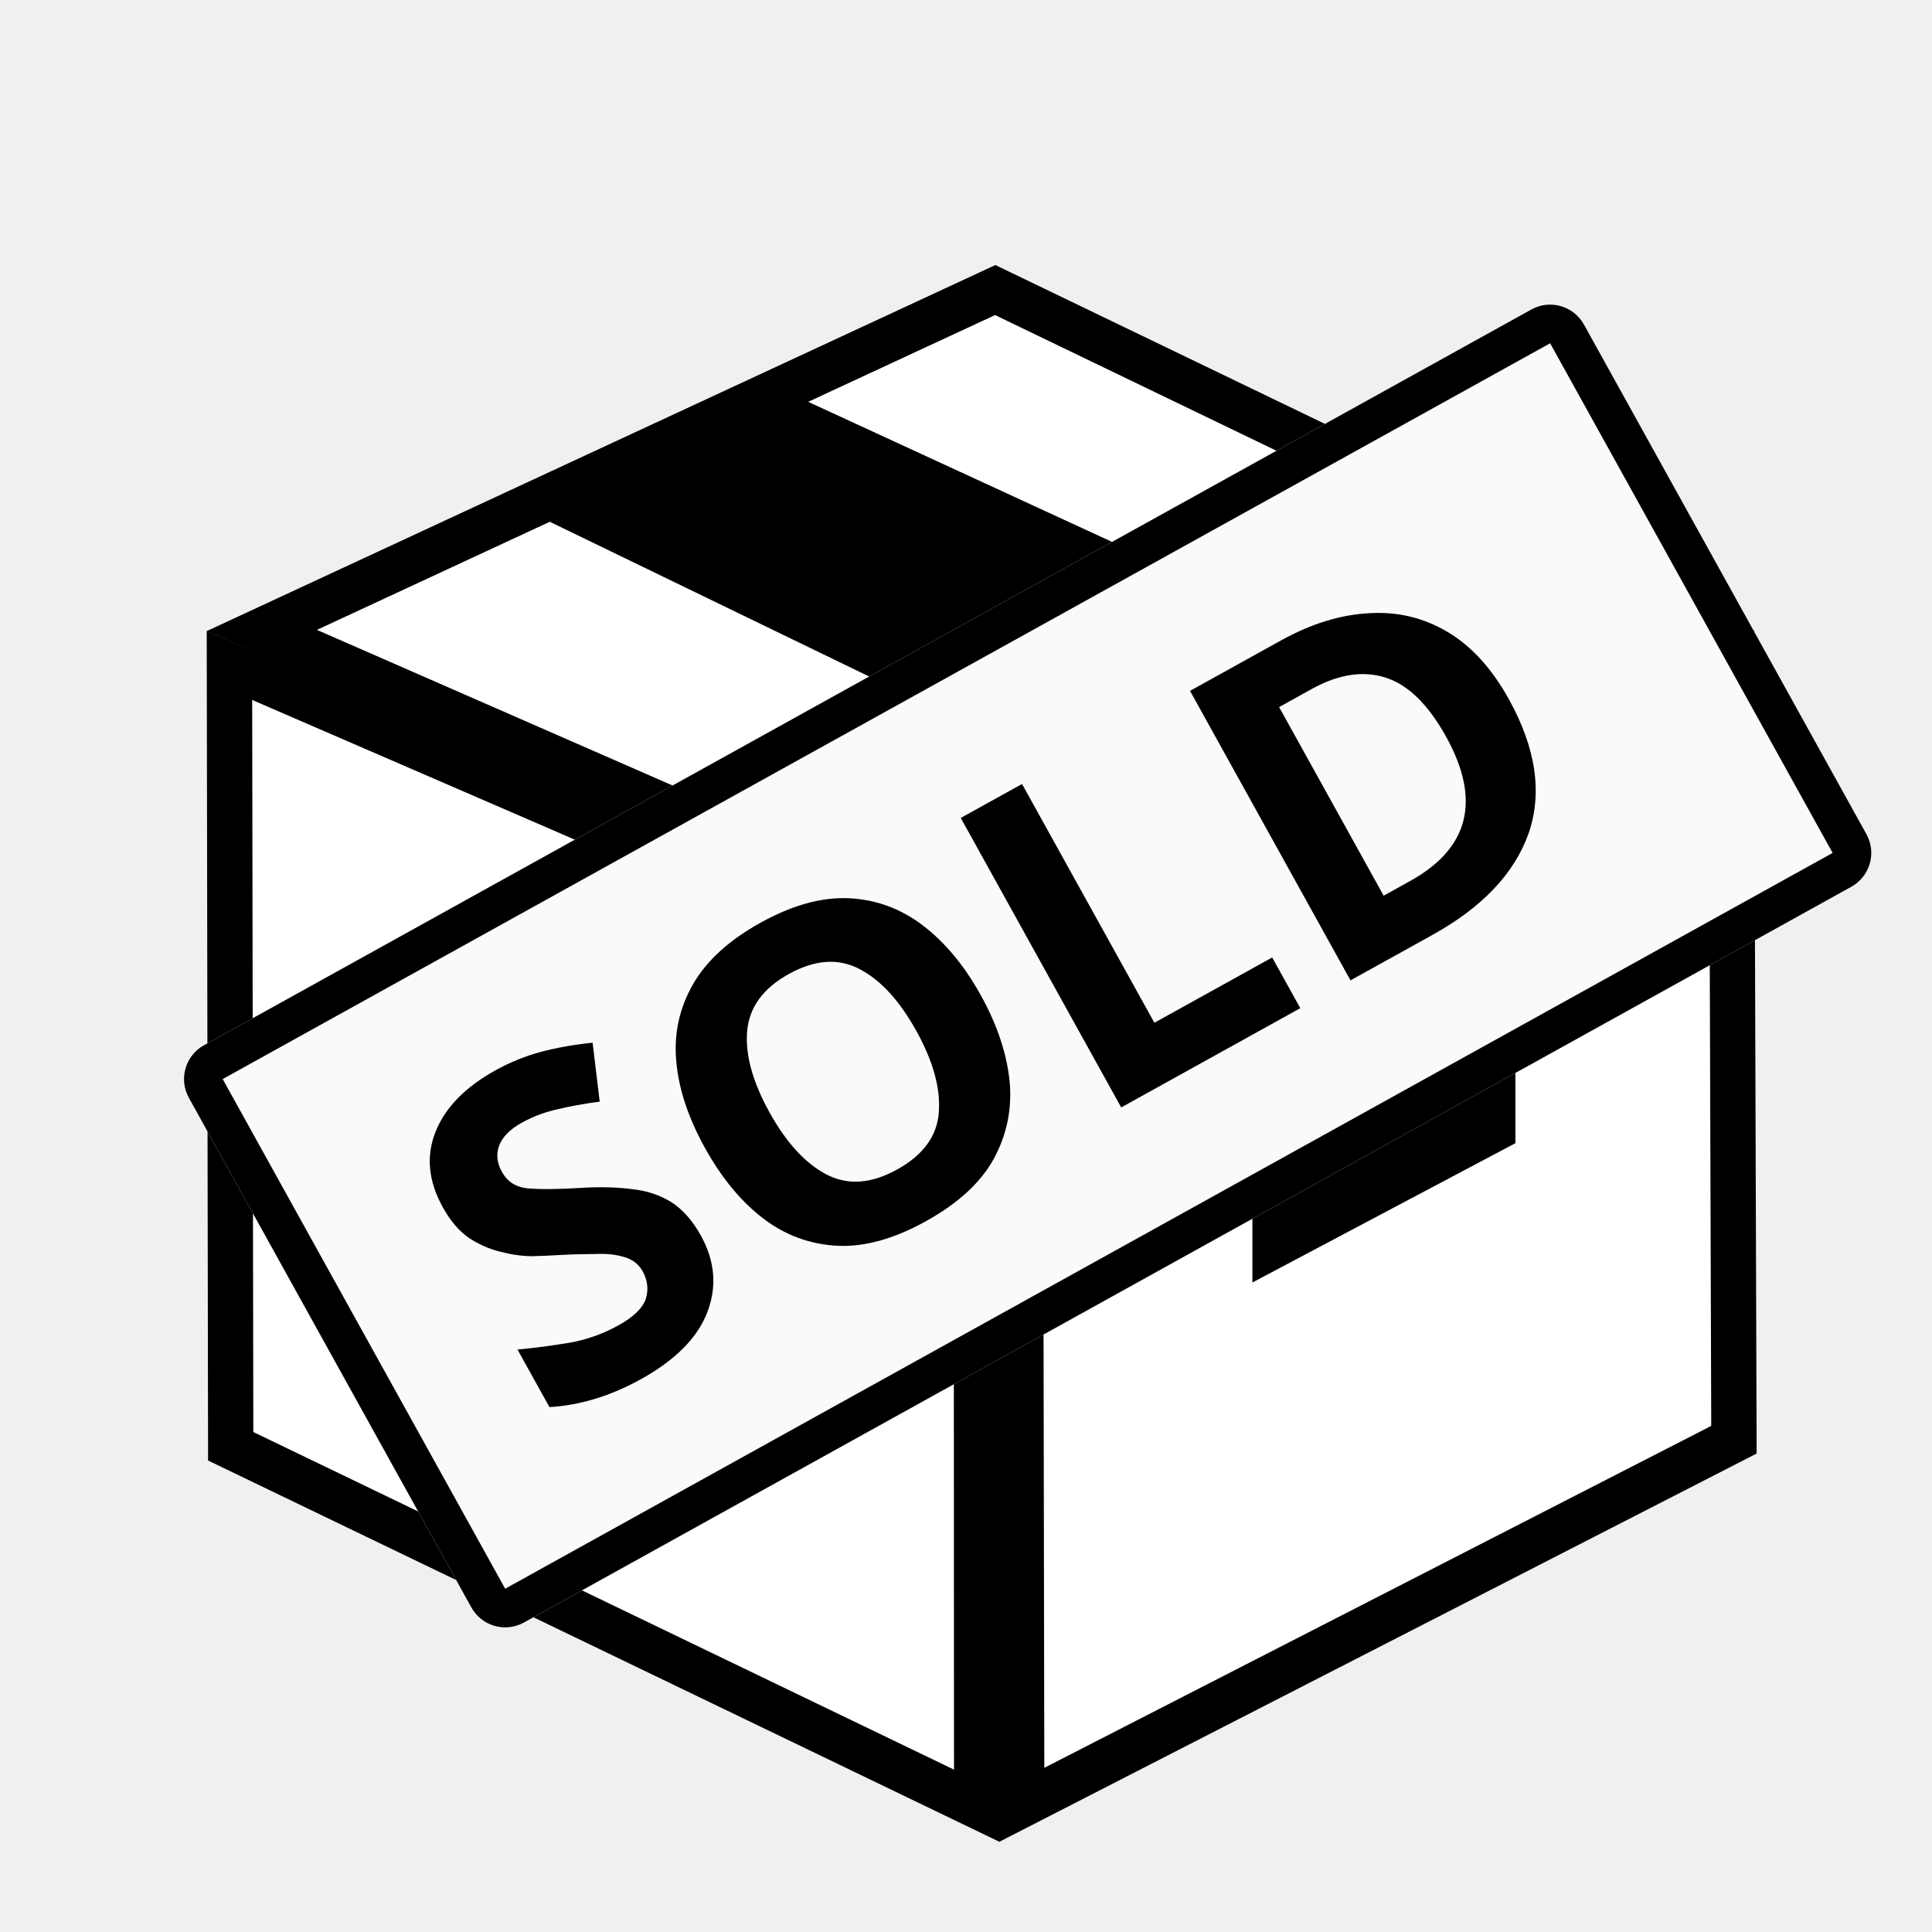
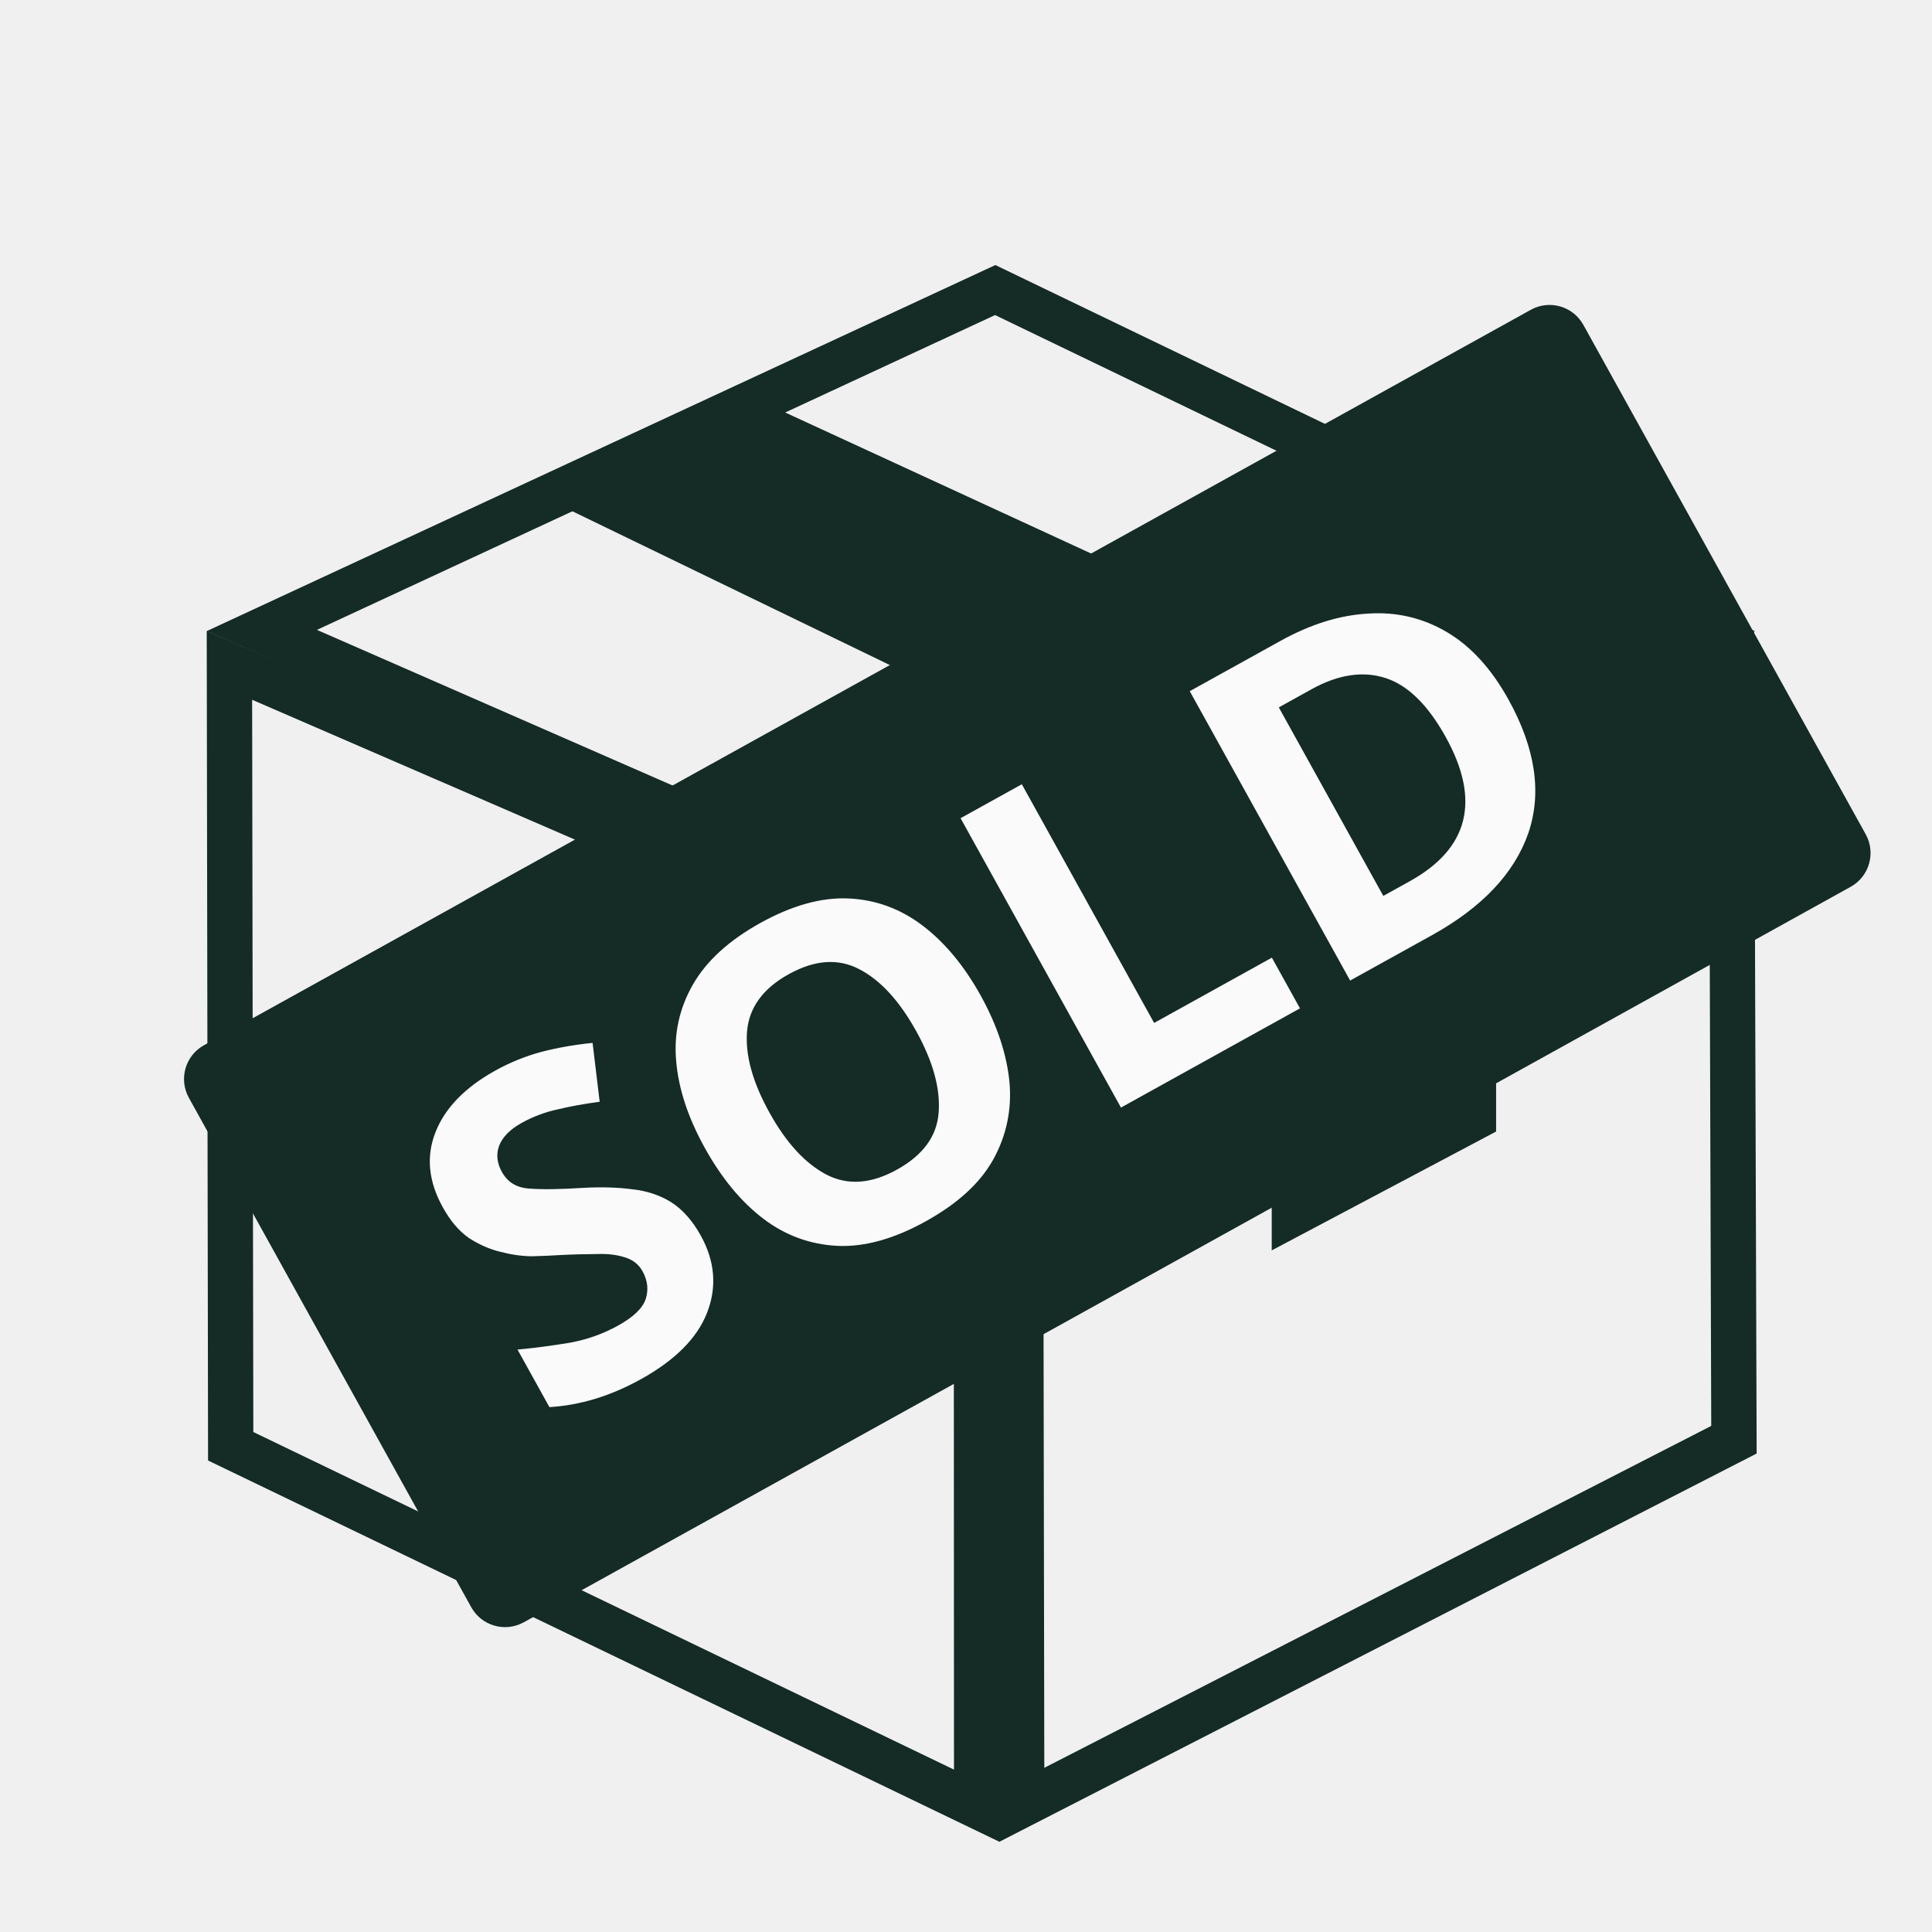
<svg xmlns="http://www.w3.org/2000/svg" width="50" height="50" viewBox="0 0 50 50">
  <defs>
+     <style>.a{clip-path:url(#a);}.b{clip-path:url(#b);}.c{fill:#142b26;}.d{fill:#fafafa;font-size:12px;font-family:Montserrat-SemiBold, Montserrat;font-weight:600;}</style>
    <clipPath id="a">
+       <rect width="50" height="50" />
+     </clipPath>
+     <clipPath id="b">
      <rect width="58.614" height="58.614" />
    </clipPath>
-     <clipPath id="c">
-       <rect width="50" height="50" />
-     </clipPath>
  </defs>
-   <g id="b" clip-path="url(#c)">
-     <g transform="translate(-3.307 -4.307)" clip-path="url(#a)">
-       <g transform="translate(28.69 0.607) rotate(45)">
-         <path d="M0,26.345,7.191,6.693,26.345,0,19.294,18.8Z" transform="translate(0.997 0.966)" fill="#fff" />
-         <path d="M26.354,1.933,8.643,8.121,1.994,26.292l17.84-6.98L26.354,1.933M28.331,0,20.748,20.212,0,28.331,7.733,7.2Z" fill="black" />
+   <g id="c" class="a">
+     <g class="a">
+       <g class="b" transform="translate(-3.307 -4.307)">
+         <g transform="translate(28.69 0.607) rotate(45)">
+           <path class="c" d="M26.354,1.933,8.643,8.121,1.994,26.292l17.84-6.98,6.52-17.379M28.331,0,20.748,20.212,0,28.331,7.733,7.2Z" />
+         </g>
+         <g transform="translate(12.533 56.431) rotate(-105.009)">
+           <path class="c" d="M15.241,1.322,2.106,16.574,21.253,21.7l12.3-15.5L15.241,1.322M14.832,0,35.577,5.526,21.693,23.036,0,17.223Z" />
+         </g>
+         <g transform="translate(29.165 51.975) rotate(-105.009)">
+           <path class="c" d="M1.549,1.625,5.626,20.588l18.132,4.8L20.725,6.731,1.549,1.625M0,0,21.76,5.794,25.2,26.982,4.631,21.538Z" />
+         </g>
+         <path class="c" d="M837.24,514.468l5.51-2.554,18.438,8.5v10.127l-5.807,3.076v-10.36Z" transform="translate(-819.162 -496.95)" />
      </g>
-       <g transform="translate(12.533 56.431) rotate(-105.009)">
-         <path d="M20.42,21.709,0,16.238,13.984,0,33.51,5.2Z" transform="translate(1.053 0.661)" fill="#fff" />
-         <path d="M15.241,1.322,2.106,16.574,21.253,21.7,33.548,6.2,15.241,1.322M14.832,0,35.577,5.526,21.693,23.036,0,17.223Z" transform="translate(0 0)" fill="black" />
-       </g>
-       <g transform="translate(29.165 51.975) rotate(-105.009)">
-         <path d="M23.707,25.371,4.355,20.25,0,0,20.468,5.45Z" transform="translate(0.774 0.813)" fill="#fff" />
-         <path d="M1.549,1.625,5.626,20.588l18.132,4.8L20.725,6.731,1.549,1.625M0,0,21.76,5.794l3.445,21.188L4.631,21.538Z" transform="translate(0 0)" fill="black" />
-       </g>
-       <path d="M837.24,514.468l5.51-2.554,18.438,8.5v10.127l-5.807,3.076V523.257Z" transform="translate(-819.162 -496.95)" fill="black" stroke="black" stroke-width="1" />
+       <rect class="c" width="41.262" height="17.074" rx="1" transform="translate(4.403 27.536) rotate(-28.999)" />
+       <text class="d" transform="translate(13.93 37.023) rotate(-28.999)">
+         <tspan x="0" y="0">SOLD</tspan>
+       </text>
    </g>
-     <g transform="matrix(0.875, -0.485, 0.485, 0.875, 4.403, 27.536)" fill="#fafafa" stroke="black" stroke-width="1">
-       <rect width="41.262" height="17.074" rx="1" stroke="none" />
-       <rect x="0.5" y="0.5" width="40.262" height="16.074" rx="0.5" fill="none" />
-     </g>
-     <text transform="matrix(0.875, -0.485, 0.485, 0.875, 13.93, 37.023)" fill="black" font-size="12" font-family="Montserrat-SemiBold, Montserrat" font-weight="600">
-       <tspan x="0" y="0">SOLD</tspan>
-     </text>
  </g>
</svg>
